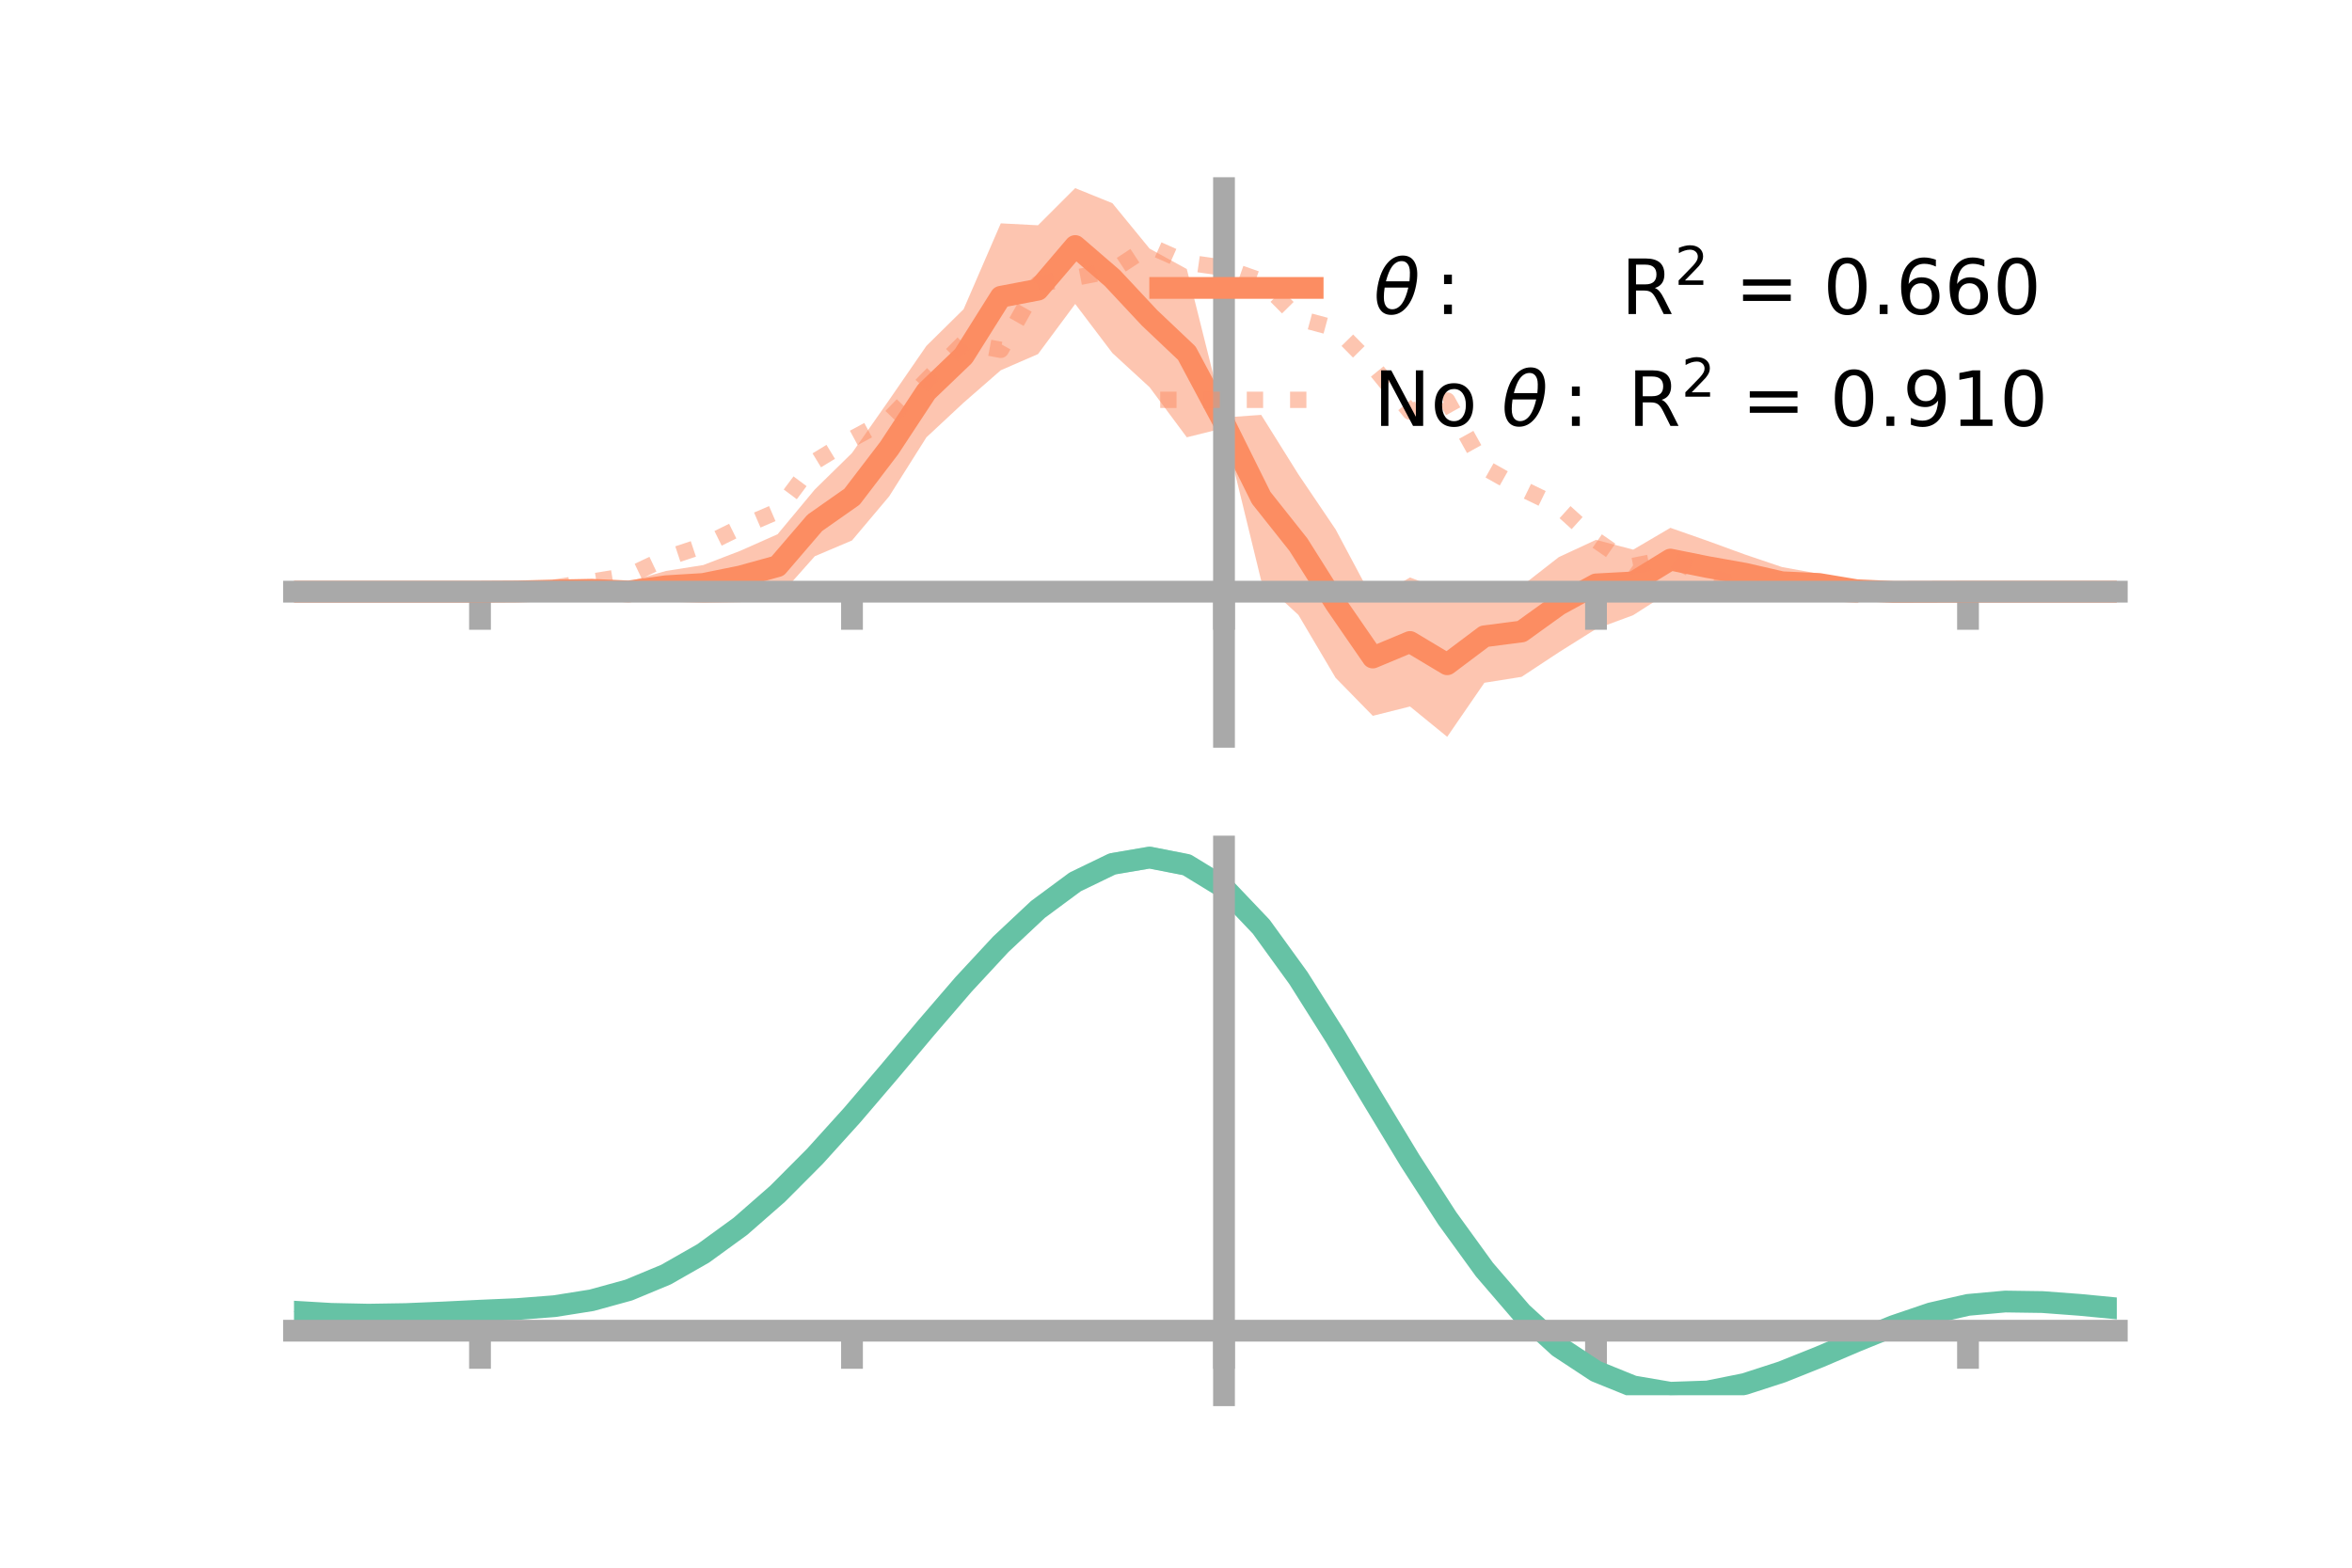
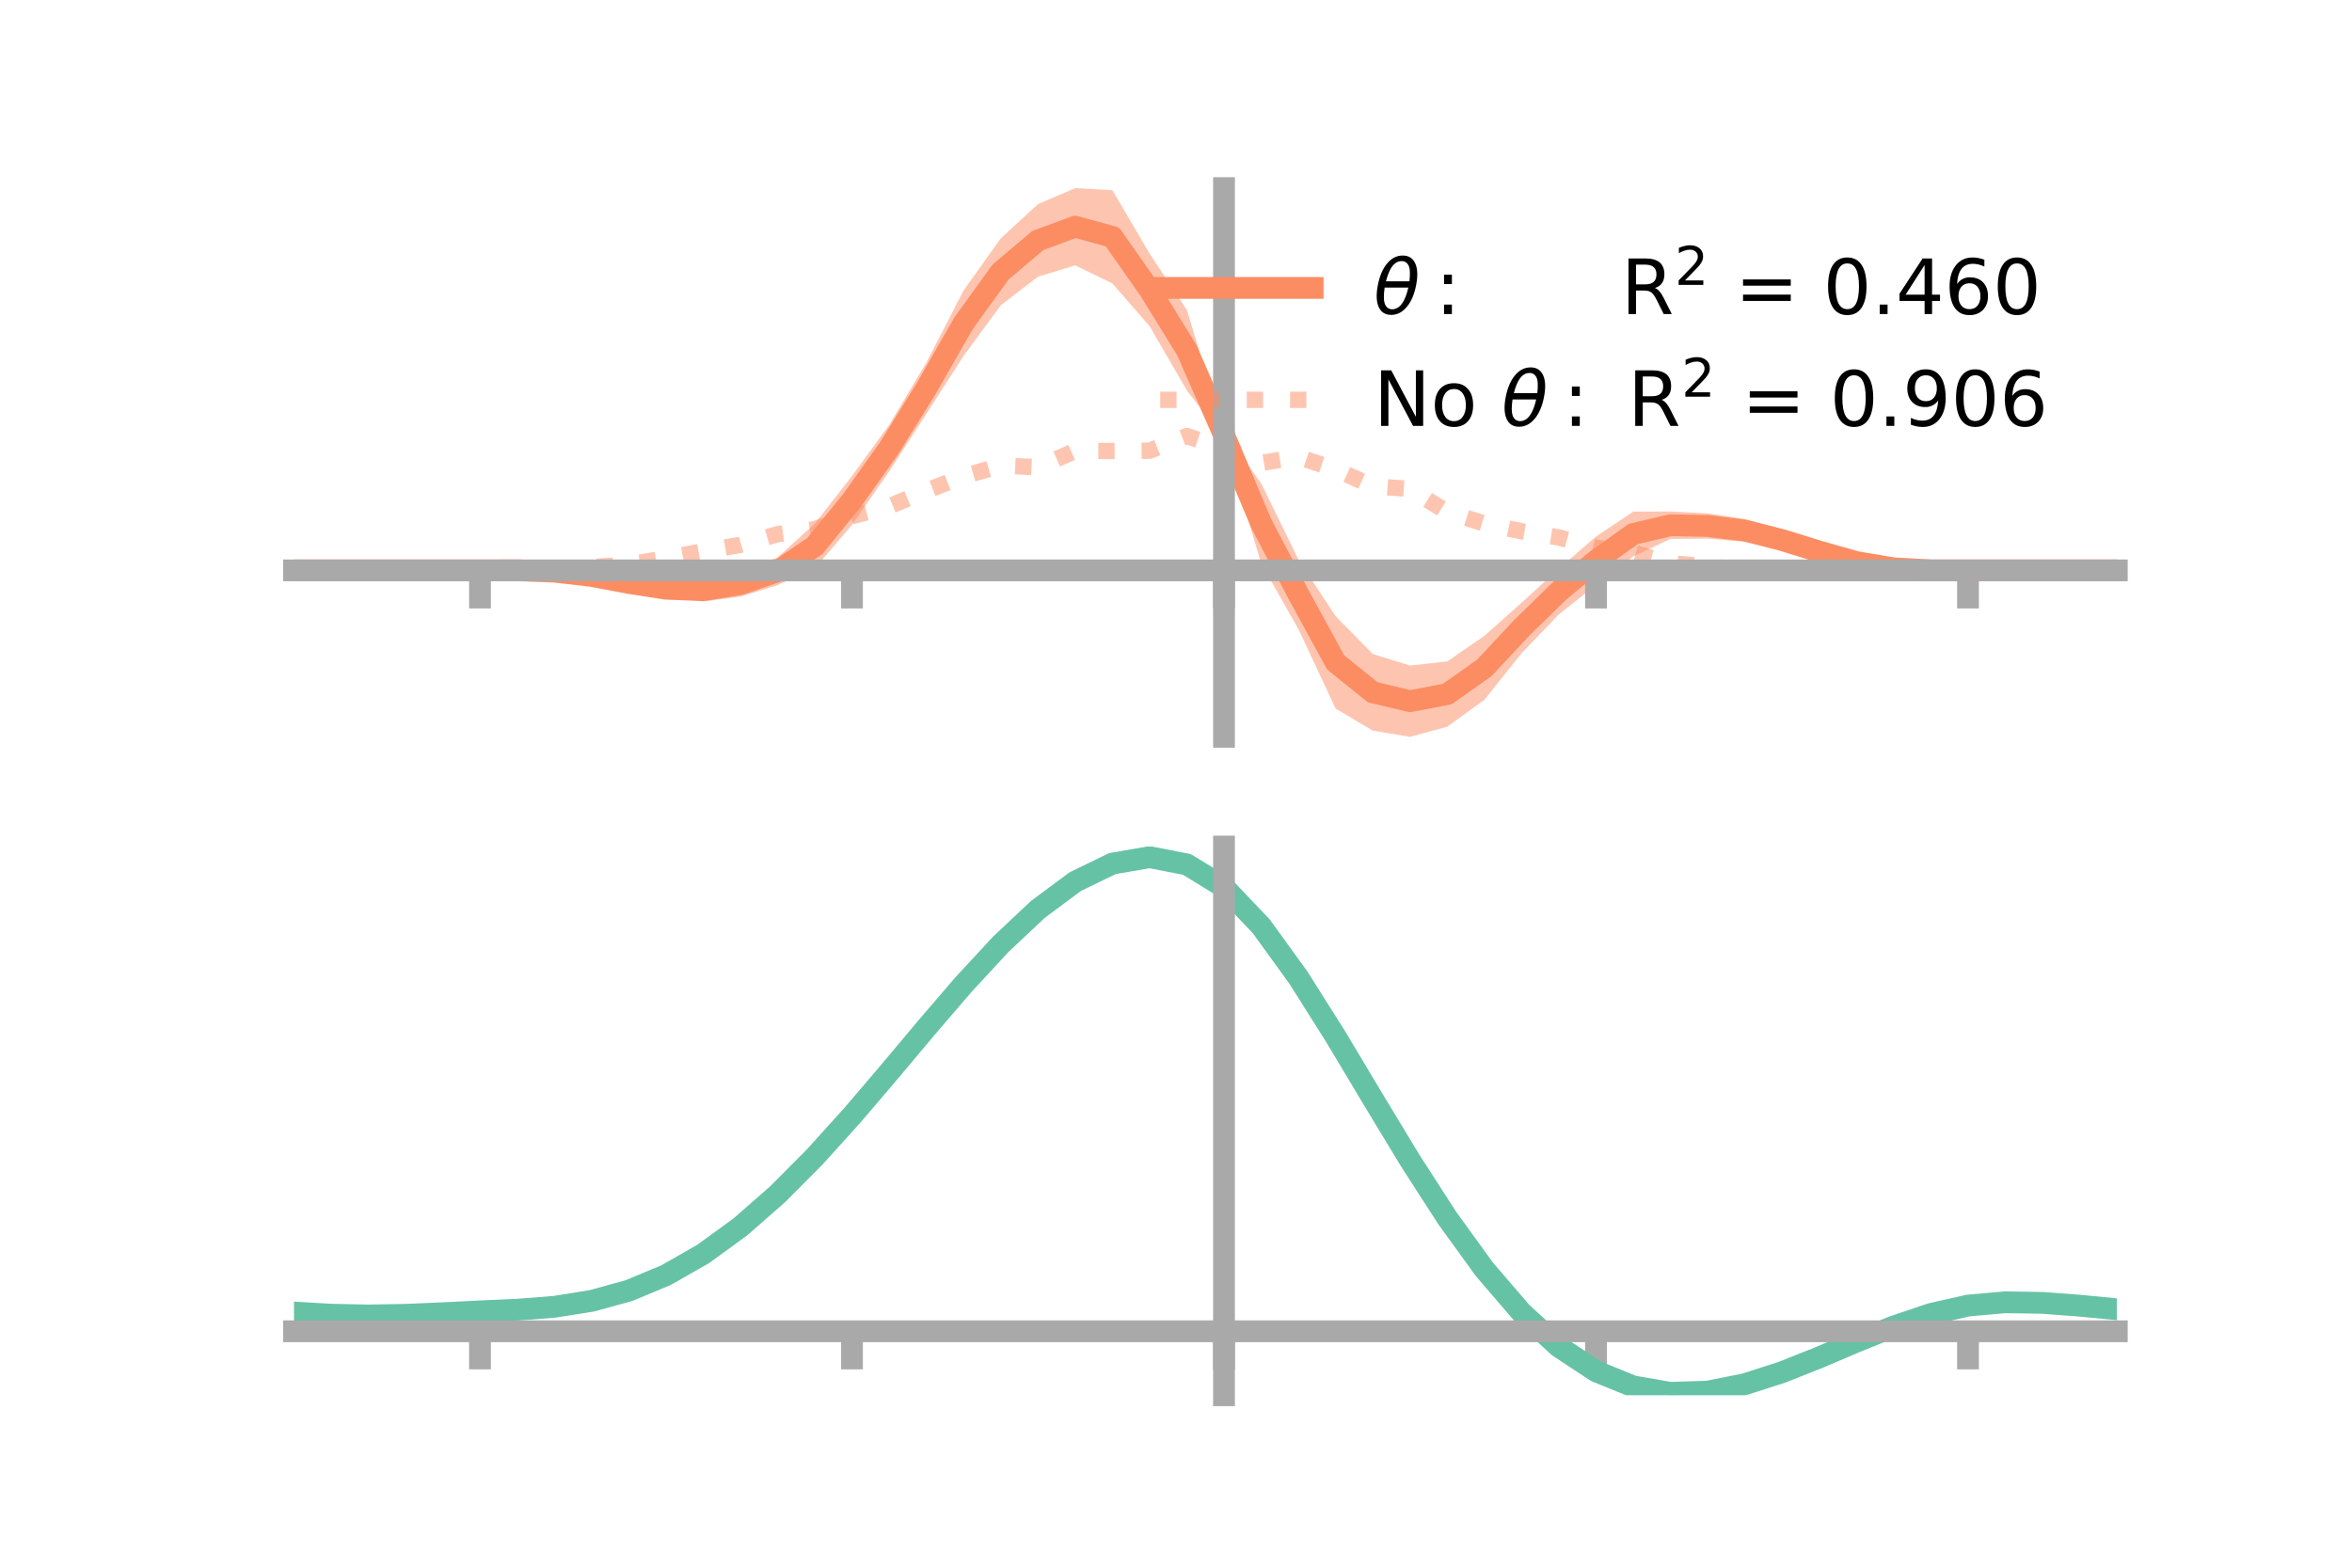
<svg xmlns="http://www.w3.org/2000/svg" xmlns:xlink="http://www.w3.org/1999/xlink" height="144pt" version="1.1" viewBox="0 0 216 144" width="216pt">
  <defs>
    <style type="text/css">*{stroke-linecap:butt;stroke-linejoin:round;}</style>
  </defs>
  <g id="figure_1">
    <g id="patch_1">
      <path d="M 0 144  L 216 144  L 216 0  L 0 0  z " style="fill:none;" />
    </g>
    <g id="axes_1">
      <g id="patch_2">
        <path d="M 27 67.68  L 194.4 67.68  L 194.4 17.28  L 27 17.28  z " style="fill:none;" />
      </g>
      <g id="PolyCollection_1">
-         <path clip-path="url(#pc796a6c2f2)" d="M 27 54.348  L 27 54.348  L 30.416 54.348  L 33.833 54.348  L 37.249 54.348  L 40.665 54.348  L 44.082 54.345  L 47.498 54.21  L 50.914 53.905  L 54.331 53.534  L 57.747 53.414  L 61.163 52.444  L 64.58 51.904  L 67.996 50.59  L 71.412 49.071  L 74.829 44.962  L 78.245 41.612  L 81.661 36.731  L 85.078 31.771  L 88.494 28.403  L 91.91 20.514  L 95.327 20.693  L 98.743 17.28  L 102.159 18.665  L 105.576 22.839  L 108.992 24.712  L 112.408 38.352  L 115.824 38.108  L 119.241 43.574  L 122.657 48.626  L 126.073 55.038  L 129.49 53.044  L 132.906 54.349  L 136.322 54.182  L 139.739 53.839  L 143.155 51.174  L 146.571 49.587  L 149.988 50.489  L 153.404 48.484  L 156.82 49.682  L 160.237 50.93  L 163.653 52.087  L 167.069 52.707  L 170.486 53.575  L 173.902 54.029  L 177.318 54.24  L 180.735 54.347  L 184.151 54.348  L 187.567 54.348  L 190.984 54.348  L 194.4 54.348  L 194.4 54.348  L 194.4 54.348  L 190.984 54.348  L 187.567 54.348  L 184.151 54.348  L 180.735 54.352  L 177.318 54.476  L 173.902 54.704  L 170.486 54.85  L 167.069 54.577  L 163.653 54.876  L 160.237 54.463  L 156.82 54.498  L 153.404 54.318  L 149.988 56.506  L 146.571 57.772  L 143.155 59.919  L 139.739 62.172  L 136.322 62.715  L 132.906 67.68  L 129.49 64.894  L 126.073 65.753  L 122.657 62.26  L 119.241 56.482  L 115.824 53.335  L 112.408 39.318  L 108.992 40.168  L 105.576 35.569  L 102.159 32.429  L 98.743 27.92  L 95.327 32.524  L 91.91 34.008  L 88.494 36.988  L 85.078 40.171  L 81.661 45.588  L 78.245 49.643  L 74.829 51.093  L 71.412 54.936  L 67.996 55.31  L 64.58 55.379  L 61.163 55.252  L 57.747 55.235  L 54.331 54.809  L 50.914 54.574  L 47.498 54.445  L 44.082 54.35  L 40.665 54.348  L 37.249 54.348  L 33.833 54.348  L 30.416 54.348  L 27 54.348  z " style="fill:#fc8d62;fill-opacity:0.5;" />
+         <path clip-path="url(#pb0a8fe7a6b)" d="M 27 52.392  L 27 52.392  L 30.416 52.392  L 33.833 52.392  L 37.249 52.392  L 40.665 52.392  L 44.082 52.392  L 47.498 52.327  L 50.914 52.352  L 54.331 52.584  L 57.747 53.004  L 61.163 53.395  L 64.58 53.173  L 67.996 52.5  L 71.412 51.2  L 74.829 48.098  L 78.245 43.719  L 81.661 39.027  L 85.078 33.309  L 88.494 26.674  L 91.91 21.892  L 95.327 18.747  L 98.743 17.28  L 102.159 17.47  L 105.576 23.295  L 108.992 28.463  L 112.408 39.652  L 115.824 44.403  L 119.241 51.39  L 122.657 56.602  L 126.073 60.072  L 129.49 61.136  L 132.906 60.758  L 136.322 58.405  L 139.739 55.362  L 143.155 52.244  L 146.571 49.285  L 149.988 46.997  L 153.404 46.981  L 156.82 47.155  L 160.237 47.688  L 163.653 48.908  L 167.069 50.11  L 170.486 51.309  L 173.902 52.047  L 177.318 52.333  L 180.735 52.392  L 184.151 52.392  L 187.567 52.392  L 190.984 52.392  L 194.4 52.392  L 194.4 52.392  L 194.4 52.392  L 190.984 52.392  L 187.567 52.392  L 184.151 52.392  L 180.735 52.393  L 177.318 52.448  L 173.902 52.359  L 170.486 51.954  L 167.069 51.215  L 163.653 50.301  L 160.237 49.767  L 156.82 49.476  L 153.404 49.506  L 149.988 51.104  L 146.571 53.719  L 143.155 56.442  L 139.739 59.996  L 136.322 64.281  L 132.906 66.756  L 129.49 67.68  L 126.073 67.114  L 122.657 65.082  L 119.241 57.785  L 115.824 51.755  L 112.408 40.264  L 108.992 35.858  L 105.576 29.961  L 102.159 26.043  L 98.743 24.372  L 95.327 25.417  L 91.91 28.035  L 88.494 32.699  L 85.078 38.007  L 81.661 43.292  L 78.245 48.209  L 74.829 52.223  L 71.412 53.746  L 67.996 54.805  L 64.58 55.252  L 61.163 54.761  L 57.747 54.09  L 54.331 53.22  L 50.914 52.662  L 47.498 52.442  L 44.082 52.393  L 40.665 52.392  L 37.249 52.392  L 33.833 52.392  L 30.416 52.392  L 27 52.392  z " style="fill:#fc8d62;fill-opacity:0.5;" />
      </g>
      <g id="matplotlib.axis_1">
        <g id="xtick_1">
          <g id="line2d_1">
            <defs>
-               <path d="M 0 0  L 0 3.5  " id="m4e34aad338" style="stroke:#a9a9a9;stroke-width:2;" />
+               <path d="M 0 0  L 0 3.5  " id="madf6c4d1ef" style="stroke:#a9a9a9;stroke-width:2;" />
            </defs>
            <g>
-               <use style="fill:#a9a9a9;stroke:#a9a9a9;stroke-width:2;" x="44.082" xlink:href="#m4e34aad338" y="54.348" />
+               <use style="fill:#a9a9a9;stroke:#a9a9a9;stroke-width:2;" x="44.082" xlink:href="#madf6c4d1ef" y="52.392" />
            </g>
          </g>
        </g>
        <g id="xtick_2">
          <g id="line2d_2">
            <g>
-               <use style="fill:#a9a9a9;stroke:#a9a9a9;stroke-width:2;" x="78.245" xlink:href="#m4e34aad338" y="54.348" />
+               <use style="fill:#a9a9a9;stroke:#a9a9a9;stroke-width:2;" x="78.245" xlink:href="#madf6c4d1ef" y="52.392" />
            </g>
          </g>
        </g>
        <g id="xtick_3">
          <g id="line2d_3">
            <g>
-               <use style="fill:#a9a9a9;stroke:#a9a9a9;stroke-width:2;" x="112.408" xlink:href="#m4e34aad338" y="54.348" />
+               <use style="fill:#a9a9a9;stroke:#a9a9a9;stroke-width:2;" x="112.408" xlink:href="#madf6c4d1ef" y="52.392" />
            </g>
          </g>
        </g>
        <g id="xtick_4">
          <g id="line2d_4">
            <g>
-               <use style="fill:#a9a9a9;stroke:#a9a9a9;stroke-width:2;" x="146.571" xlink:href="#m4e34aad338" y="54.348" />
+               <use style="fill:#a9a9a9;stroke:#a9a9a9;stroke-width:2;" x="146.571" xlink:href="#madf6c4d1ef" y="52.392" />
            </g>
          </g>
        </g>
        <g id="xtick_5">
          <g id="line2d_5">
            <g>
-               <use style="fill:#a9a9a9;stroke:#a9a9a9;stroke-width:2;" x="180.735" xlink:href="#m4e34aad338" y="54.348" />
+               <use style="fill:#a9a9a9;stroke:#a9a9a9;stroke-width:2;" x="180.735" xlink:href="#madf6c4d1ef" y="52.392" />
            </g>
          </g>
        </g>
      </g>
      <g id="matplotlib.axis_2" />
      <g id="line2d_6">
-         <path clip-path="url(#pc796a6c2f2)" d="M 27 54.348  L 30.416 54.348  L 33.833 54.348  L 37.249 54.348  L 40.665 54.348  L 44.082 54.347  L 47.498 54.327  L 50.914 54.239  L 54.331 54.171  L 57.747 54.325  L 61.163 53.848  L 64.58 53.642  L 67.996 52.95  L 71.412 52.004  L 74.829 48.027  L 78.245 45.628  L 81.661 41.16  L 85.078 35.971  L 88.494 32.696  L 91.91 27.261  L 95.327 26.608  L 98.743 22.6  L 102.159 25.547  L 105.576 29.204  L 108.992 32.44  L 112.408 38.835  L 115.824 45.722  L 119.241 50.028  L 122.657 55.443  L 126.073 60.396  L 129.49 58.969  L 132.906 61.015  L 136.322 58.448  L 139.739 58.005  L 143.155 55.547  L 146.571 53.68  L 149.988 53.497  L 153.404 51.401  L 156.82 52.09  L 160.237 52.697  L 163.653 53.482  L 167.069 53.642  L 170.486 54.212  L 173.902 54.367  L 177.318 54.358  L 180.735 54.349  L 184.151 54.348  L 187.567 54.348  L 190.984 54.348  L 194.4 54.348  " style="fill:none;stroke:#fc8d62;stroke-linecap:square;stroke-width:2;" />
+         <path clip-path="url(#pb0a8fe7a6b)" d="M 27 52.392  L 30.416 52.392  L 33.833 52.392  L 37.249 52.392  L 40.665 52.392  L 44.082 52.392  L 47.498 52.385  L 50.914 52.507  L 54.331 52.902  L 57.747 53.547  L 61.163 54.078  L 64.58 54.212  L 67.996 53.652  L 71.412 52.473  L 74.829 50.16  L 78.245 45.964  L 81.661 41.16  L 85.078 35.658  L 88.494 29.686  L 91.91 24.963  L 95.327 22.082  L 98.743 20.826  L 102.159 21.756  L 105.576 26.628  L 108.992 32.16  L 112.408 39.958  L 115.824 48.079  L 119.241 54.588  L 122.657 60.842  L 126.073 63.593  L 129.49 64.408  L 132.906 63.757  L 136.322 61.343  L 139.739 57.679  L 143.155 54.343  L 146.571 51.502  L 149.988 49.05  L 153.404 48.243  L 156.82 48.315  L 160.237 48.728  L 163.653 49.604  L 167.069 50.662  L 170.486 51.632  L 173.902 52.203  L 177.318 52.391  L 180.735 52.392  L 184.151 52.392  L 187.567 52.392  L 190.984 52.392  L 194.4 52.392  " style="fill:none;stroke:#fc8d62;stroke-linecap:square;stroke-width:2;" />
      </g>
      <g id="line2d_7">
-         <path clip-path="url(#pc796a6c2f2)" d="M 27 54.348  L 30.416 54.348  L 33.833 54.348  L 37.249 54.348  L 40.665 54.348  L 44.082 54.348  L 47.498 54.254  L 50.914 53.976  L 54.331 53.432  L 57.747 52.875  L 61.163 51.257  L 64.58 50.122  L 67.996 48.437  L 71.412 46.965  L 74.829 42.395  L 78.245 40.312  L 81.661 38.473  L 85.078 34.933  L 88.494 31.499  L 91.91 32.133  L 95.327 26.078  L 98.743 25.513  L 102.159 24.855  L 105.576 22.6  L 108.992 24.112  L 112.408 24.598  L 115.824 25.794  L 119.241 29.243  L 122.657 30.163  L 126.073 33.618  L 129.49 37.809  L 132.906 36.792  L 136.322 42.942  L 139.739 44.865  L 143.155 46.524  L 146.571 49.619  L 149.988 51.983  L 153.404 51.307  L 156.82 52.975  L 160.237 53.845  L 163.653 54.641  L 167.069 54.359  L 170.486 54.639  L 173.902 54.529  L 177.318 54.419  L 180.735 54.349  L 184.151 54.348  L 187.567 54.348  L 190.984 54.348  L 194.4 54.348  " style="fill:none;stroke:#fc8d62;stroke-dasharray:1.5,2.475;stroke-dashoffset:0;stroke-opacity:0.5;stroke-width:1.5;" />
+         <path clip-path="url(#pb0a8fe7a6b)" d="M 27 52.392  L 30.416 52.392  L 33.833 52.392  L 37.249 52.392  L 40.665 52.392  L 44.082 52.392  L 47.498 52.349  L 50.914 52.285  L 54.331 52.087  L 57.747 51.864  L 61.163 51.267  L 64.58 50.64  L 67.996 50.048  L 71.412 49.066  L 74.829 48.607  L 78.245 47.412  L 81.661 46.509  L 85.078 45.078  L 88.494 43.749  L 91.91 42.76  L 95.327 42.92  L 98.743 41.411  L 102.159 41.427  L 105.576 41.398  L 108.992 40.051  L 112.408 41.19  L 115.824 42.521  L 119.241 41.969  L 122.657 43.116  L 126.073 44.665  L 129.49 44.911  L 132.906 47.037  L 136.322 48.085  L 139.739 48.806  L 143.155 49.369  L 146.571 50.303  L 149.988 50.766  L 153.404 51.752  L 156.82 51.992  L 160.237 52.361  L 163.653 52.447  L 167.069 52.371  L 170.486 52.463  L 173.902 52.431  L 177.318 52.427  L 180.735 52.392  L 184.151 52.392  L 187.567 52.392  L 190.984 52.392  L 194.4 52.392  " style="fill:none;stroke:#fc8d62;stroke-dasharray:1.5,2.475;stroke-dashoffset:0;stroke-opacity:0.5;stroke-width:1.5;" />
      </g>
      <g id="patch_3">
        <path d="M 112.408 67.68  L 112.408 17.28  " style="fill:none;stroke:#a9a9a9;stroke-linecap:square;stroke-linejoin:miter;stroke-width:2;" />
      </g>
      <g id="patch_4">
        <path d="M 194.4 67.68  L 194.4 17.28  " style="fill:none;" />
      </g>
      <g id="patch_5">
-         <path d="M 27 54.348  L 194.4 54.348  " style="fill:none;stroke:#a9a9a9;stroke-linecap:square;stroke-linejoin:miter;stroke-width:2;" />
+         <path d="M 27 52.392  L 194.4 52.392  " style="fill:none;stroke:#a9a9a9;stroke-linecap:square;stroke-linejoin:miter;stroke-width:2;" />
      </g>
      <g id="patch_6">
        <path d="M 27 17.28  L 194.4 17.28  " style="fill:none;" />
      </g>
      <g id="legend_1">
        <g id="line2d_8">
          <path d="M 106.55 26.449  L 120.55 26.449  " style="fill:none;stroke:#fc8d62;stroke-linecap:square;stroke-width:2;" />
        </g>
        <g id="line2d_9" />
        <g id="text_1">
          <g transform="translate(126.15 28.89891)scale(0.07 -0.07)">
            <defs>
              <path d="M 45.516 34.672  L 14.453 34.672  Q 12.359 20.062 14.5 13.875  Q 17.188 6.25 24.469 6.25  Q 31.781 6.25 37.359 13.922  Q 42.234 20.656 45.516 34.672  z M 47.016 42.969  Q 48.344 56.844 46.625 61.719  Q 43.953 69.438 36.766 69.438  Q 29.297 69.438 23.828 61.812  Q 19.531 55.672 16.156 42.969  z M 38.188 76.766  Q 49.906 76.766 54.594 66.406  Q 59.281 56.109 55.719 37.844  Q 52.203 19.625 43.453 9.281  Q 34.766 -1.125 23.047 -1.125  Q 11.281 -1.125 6.641 9.281  Q 2 19.625 5.516 37.844  Q 9.078 56.109 17.719 66.406  Q 26.422 76.766 38.188 76.766  z " id="DejaVuSans-Oblique-952" />
              <path d="M 11.719 12.406  L 22.016 12.406  L 22.016 0  L 11.719 0  z M 11.719 51.703  L 22.016 51.703  L 22.016 39.312  L 11.719 39.312  z " id="DejaVuSans-58" />
              <path id="DejaVuSans-32" />
              <path d="M 44.391 34.188  Q 47.562 33.109 50.562 29.594  Q 53.562 26.078 56.594 19.922  L 66.609 0  L 56 0  L 46.688 18.703  Q 43.062 26.031 39.672 28.422  Q 36.281 30.812 30.422 30.812  L 19.672 30.812  L 19.672 0  L 9.812 0  L 9.812 72.906  L 32.078 72.906  Q 44.578 72.906 50.734 67.672  Q 56.891 62.453 56.891 51.906  Q 56.891 45.016 53.688 40.469  Q 50.484 35.938 44.391 34.188  z M 19.672 64.797  L 19.672 38.922  L 32.078 38.922  Q 39.203 38.922 42.844 42.219  Q 46.484 45.516 46.484 51.906  Q 46.484 58.297 42.844 61.547  Q 39.203 64.797 32.078 64.797  z " id="DejaVuSans-82" />
              <path d="M 19.188 8.297  L 53.609 8.297  L 53.609 0  L 7.328 0  L 7.328 8.297  Q 12.938 14.109 22.625 23.891  Q 32.328 33.688 34.812 36.531  Q 39.547 41.844 41.422 45.531  Q 43.312 49.219 43.312 52.781  Q 43.312 58.594 39.234 62.25  Q 35.156 65.922 28.609 65.922  Q 23.969 65.922 18.812 64.312  Q 13.672 62.703 7.812 59.422  L 7.812 69.391  Q 13.766 71.781 18.938 73  Q 24.125 74.219 28.422 74.219  Q 39.75 74.219 46.484 68.547  Q 53.219 62.891 53.219 53.422  Q 53.219 48.922 51.531 44.891  Q 49.859 40.875 45.406 35.406  Q 44.188 33.984 37.641 27.219  Q 31.109 20.453 19.188 8.297  z " id="DejaVuSans-50" />
              <path d="M 10.594 45.406  L 73.188 45.406  L 73.188 37.203  L 10.594 37.203  z M 10.594 25.484  L 73.188 25.484  L 73.188 17.188  L 10.594 17.188  z " id="DejaVuSans-61" />
              <path d="M 31.781 66.406  Q 24.172 66.406 20.328 58.906  Q 16.5 51.422 16.5 36.375  Q 16.5 21.391 20.328 13.891  Q 24.172 6.391 31.781 6.391  Q 39.453 6.391 43.281 13.891  Q 47.125 21.391 47.125 36.375  Q 47.125 51.422 43.281 58.906  Q 39.453 66.406 31.781 66.406  z M 31.781 74.219  Q 44.047 74.219 50.516 64.516  Q 56.984 54.828 56.984 36.375  Q 56.984 17.969 50.516 8.266  Q 44.047 -1.422 31.781 -1.422  Q 19.531 -1.422 13.062 8.266  Q 6.594 17.969 6.594 36.375  Q 6.594 54.828 13.062 64.516  Q 19.531 74.219 31.781 74.219  z " id="DejaVuSans-48" />
              <path d="M 10.688 12.406  L 21 12.406  L 21 0  L 10.688 0  z " id="DejaVuSans-46" />
+               <path d="M 37.797 64.312  L 12.891 25.391  L 37.797 25.391  z M 35.203 72.906  L 47.609 72.906  L 47.609 25.391  L 58.016 25.391  L 58.016 17.188  L 47.609 17.188  L 47.609 0  L 37.797 0  L 37.797 17.188  L 4.891 17.188  L 4.891 26.703  z " id="DejaVuSans-52" />
              <path d="M 33.016 40.375  Q 26.375 40.375 22.484 35.828  Q 18.609 31.297 18.609 23.391  Q 18.609 15.531 22.484 10.953  Q 26.375 6.391 33.016 6.391  Q 39.656 6.391 43.531 10.953  Q 47.406 15.531 47.406 23.391  Q 47.406 31.297 43.531 35.828  Q 39.656 40.375 33.016 40.375  z M 52.594 71.297  L 52.594 62.312  Q 48.875 64.062 45.094 64.984  Q 41.312 65.922 37.594 65.922  Q 27.828 65.922 22.672 59.328  Q 17.531 52.734 16.797 39.406  Q 19.672 43.656 24.016 45.922  Q 28.375 48.188 33.594 48.188  Q 44.578 48.188 50.953 41.516  Q 57.328 34.859 57.328 23.391  Q 57.328 12.156 50.688 5.359  Q 44.047 -1.422 33.016 -1.422  Q 20.359 -1.422 13.672 8.266  Q 6.984 17.969 6.984 36.375  Q 6.984 53.656 15.188 63.938  Q 23.391 74.219 37.203 74.219  Q 40.922 74.219 44.703 73.484  Q 48.484 72.75 52.594 71.297  z " id="DejaVuSans-54" />
            </defs>
            <use transform="translate(0 0.765625)" xlink:href="#DejaVuSans-Oblique-952" />
            <use transform="translate(80.66406 0.765625)" xlink:href="#DejaVuSans-58" />
            <use transform="translate(133.8379 0.765625)" xlink:href="#DejaVuSans-32" />
            <use transform="translate(165.625 0.765625)" xlink:href="#DejaVuSans-32" />
            <use transform="translate(197.4121 0.765625)" xlink:href="#DejaVuSans-32" />
            <use transform="translate(229.1992 0.765625)" xlink:href="#DejaVuSans-32" />
            <use transform="translate(260.9863 0.765625)" xlink:href="#DejaVuSans-32" />
            <use transform="translate(292.7734 0.765625)" xlink:href="#DejaVuSans-32" />
            <use transform="translate(324.5605 0.765625)" xlink:href="#DejaVuSans-82" />
            <use transform="translate(395 39.04688)scale(0.7)" xlink:href="#DejaVuSans-50" />
            <use transform="translate(442.2705 0.765625)" xlink:href="#DejaVuSans-32" />
            <use transform="translate(474.0576 0.765625)" xlink:href="#DejaVuSans-61" />
            <use transform="translate(557.8467 0.765625)" xlink:href="#DejaVuSans-32" />
            <use transform="translate(589.6338 0.765625)" xlink:href="#DejaVuSans-48" />
            <use transform="translate(653.2568 0.765625)" xlink:href="#DejaVuSans-46" />
-             <use transform="translate(685.0439 0.765625)" xlink:href="#DejaVuSans-54" />
+             <use transform="translate(685.0439 0.765625)" xlink:href="#DejaVuSans-52" />
            <use transform="translate(748.667 0.765625)" xlink:href="#DejaVuSans-54" />
            <use transform="translate(812.29 0.765625)" xlink:href="#DejaVuSans-48" />
          </g>
        </g>
        <g id="line2d_10">
          <path d="M 106.55 36.724  L 120.55 36.724  " style="fill:none;stroke:#fc8d62;stroke-dasharray:1.5,2.475;stroke-dashoffset:0;stroke-opacity:0.5;stroke-width:1.5;" />
        </g>
        <g id="line2d_11" />
        <g id="text_2">
          <g transform="translate(126.15 39.17359)scale(0.07 -0.07)">
            <defs>
              <path d="M 9.812 72.906  L 23.094 72.906  L 55.422 11.922  L 55.422 72.906  L 64.984 72.906  L 64.984 0  L 51.703 0  L 19.391 60.984  L 19.391 0  L 9.812 0  z " id="DejaVuSans-78" />
              <path d="M 30.609 48.391  Q 23.391 48.391 19.188 42.75  Q 14.984 37.109 14.984 27.297  Q 14.984 17.484 19.156 11.844  Q 23.344 6.203 30.609 6.203  Q 37.797 6.203 41.984 11.859  Q 46.188 17.531 46.188 27.297  Q 46.188 37.016 41.984 42.703  Q 37.797 48.391 30.609 48.391  z M 30.609 56  Q 42.328 56 49.016 48.375  Q 55.719 40.766 55.719 27.297  Q 55.719 13.875 49.016 6.219  Q 42.328 -1.422 30.609 -1.422  Q 18.844 -1.422 12.172 6.219  Q 5.516 13.875 5.516 27.297  Q 5.516 40.766 12.172 48.375  Q 18.844 56 30.609 56  z " id="DejaVuSans-111" />
              <path d="M 10.984 1.516  L 10.984 10.5  Q 14.703 8.734 18.5 7.812  Q 22.312 6.891 25.984 6.891  Q 35.75 6.891 40.891 13.453  Q 46.047 20.016 46.781 33.406  Q 43.953 29.203 39.594 26.953  Q 35.25 24.703 29.984 24.703  Q 19.047 24.703 12.672 31.312  Q 6.297 37.938 6.297 49.422  Q 6.297 60.641 12.938 67.422  Q 19.578 74.219 30.609 74.219  Q 43.266 74.219 49.922 64.516  Q 56.594 54.828 56.594 36.375  Q 56.594 19.141 48.406 8.859  Q 40.234 -1.422 26.422 -1.422  Q 22.703 -1.422 18.891 -0.688  Q 15.094 0.047 10.984 1.516  z M 30.609 32.422  Q 37.25 32.422 41.125 36.953  Q 45.016 41.5 45.016 49.422  Q 45.016 57.281 41.125 61.844  Q 37.25 66.406 30.609 66.406  Q 23.969 66.406 20.094 61.844  Q 16.219 57.281 16.219 49.422  Q 16.219 41.5 20.094 36.953  Q 23.969 32.422 30.609 32.422  z " id="DejaVuSans-57" />
-               <path d="M 12.406 8.297  L 28.516 8.297  L 28.516 63.922  L 10.984 60.406  L 10.984 69.391  L 28.422 72.906  L 38.281 72.906  L 38.281 8.297  L 54.391 8.297  L 54.391 0  L 12.406 0  z " id="DejaVuSans-49" />
            </defs>
            <use transform="translate(0 0.765625)" xlink:href="#DejaVuSans-78" />
            <use transform="translate(74.80469 0.765625)" xlink:href="#DejaVuSans-111" />
            <use transform="translate(135.9863 0.765625)" xlink:href="#DejaVuSans-32" />
            <use transform="translate(167.7734 0.765625)" xlink:href="#DejaVuSans-Oblique-952" />
            <use transform="translate(248.4375 0.765625)" xlink:href="#DejaVuSans-58" />
            <use transform="translate(301.6113 0.765625)" xlink:href="#DejaVuSans-32" />
            <use transform="translate(333.3984 0.765625)" xlink:href="#DejaVuSans-82" />
            <use transform="translate(403.8379 39.04688)scale(0.7)" xlink:href="#DejaVuSans-50" />
            <use transform="translate(451.1084 0.765625)" xlink:href="#DejaVuSans-32" />
            <use transform="translate(482.8955 0.765625)" xlink:href="#DejaVuSans-61" />
            <use transform="translate(566.6846 0.765625)" xlink:href="#DejaVuSans-32" />
            <use transform="translate(598.4717 0.765625)" xlink:href="#DejaVuSans-48" />
            <use transform="translate(662.0947 0.765625)" xlink:href="#DejaVuSans-46" />
            <use transform="translate(693.8818 0.765625)" xlink:href="#DejaVuSans-57" />
-             <use transform="translate(757.5049 0.765625)" xlink:href="#DejaVuSans-49" />
-             <use transform="translate(821.1279 0.765625)" xlink:href="#DejaVuSans-48" />
+             <use transform="translate(757.5049 0.765625)" xlink:href="#DejaVuSans-48" />
+             <use transform="translate(821.1279 0.765625)" xlink:href="#DejaVuSans-54" />
          </g>
        </g>
      </g>
    </g>
    <g id="axes_2">
      <g id="patch_7">
        <path d="M 27 128.16  L 194.4 128.16  L 194.4 77.76  L 27 77.76  z " style="fill:none;" />
      </g>
      <g id="PolyCollection_2">
-         <path clip-path="url(#pb677900095)" d="M 27 120.527  L 27 120.439  L 30.416 120.653  L 33.833 120.728  L 37.249 120.668  L 40.665 120.515  L 44.082 120.34  L 47.498 120.187  L 50.914 119.915  L 54.331 119.368  L 57.747 118.419  L 61.163 116.975  L 64.58 114.986  L 67.996 112.442  L 71.412 109.376  L 74.829 105.856  L 78.245 101.983  L 81.661 97.885  L 85.078 93.718  L 88.494 89.656  L 91.91 85.889  L 95.327 82.615  L 98.743 80.035  L 102.159 78.352  L 105.576 77.76  L 108.992 78.444  L 112.408 80.571  L 115.824 84.22  L 119.241 89.011  L 122.657 94.51  L 126.073 100.309  L 129.49 106.05  L 132.906 111.435  L 136.322 116.228  L 139.739 120.262  L 143.155 123.435  L 146.571 125.71  L 149.988 127.108  L 153.404 127.7  L 156.82 127.594  L 160.237 126.922  L 163.653 125.837  L 167.069 124.497  L 170.486 123.065  L 173.902 121.699  L 177.318 120.551  L 180.735 119.774  L 184.151 119.466  L 187.567 119.521  L 190.984 119.785  L 194.4 120.126  L 194.4 120.242  L 194.4 120.242  L 190.984 119.927  L 187.567 119.682  L 184.151 119.637  L 180.735 119.948  L 177.318 120.732  L 173.902 121.905  L 170.486 123.318  L 167.069 124.806  L 163.653 126.2  L 160.237 127.33  L 156.82 128.033  L 153.404 128.16  L 149.988 127.585  L 146.571 126.214  L 143.155 123.991  L 139.739 120.906  L 136.322 116.998  L 132.906 112.363  L 129.49 107.157  L 126.073 101.604  L 122.657 95.991  L 119.241 90.665  L 115.824 86.022  L 112.408 82.489  L 108.992 80.436  L 105.576 79.78  L 102.159 80.354  L 98.743 81.974  L 95.327 84.449  L 91.91 87.583  L 88.494 91.182  L 85.078 95.054  L 81.661 99.02  L 78.245 102.914  L 74.829 106.593  L 71.412 109.935  L 67.996 112.849  L 64.58 115.273  L 61.163 117.181  L 57.747 118.58  L 54.331 119.508  L 50.914 120.043  L 47.498 120.304  L 44.082 120.446  L 40.665 120.604  L 37.249 120.739  L 33.833 120.787  L 30.416 120.718  L 27 120.527  z " style="fill:#66c2a5;fill-opacity:0.5;" />
+         <path clip-path="url(#pdc6f64654a)" d="M 27 120.603  L 27 120.518  L 30.416 120.729  L 33.833 120.8  L 37.249 120.737  L 40.665 120.581  L 44.082 120.403  L 47.498 120.247  L 50.914 119.974  L 54.331 119.425  L 57.747 118.474  L 61.163 117.028  L 64.58 115.037  L 67.996 112.493  L 71.412 109.426  L 74.829 105.905  L 78.245 102.029  L 81.661 97.929  L 85.078 93.758  L 88.494 89.691  L 91.91 85.918  L 95.327 82.637  L 98.743 80.05  L 102.159 78.36  L 105.576 77.76  L 108.992 78.438  L 112.408 80.56  L 115.824 84.205  L 119.241 88.995  L 122.657 94.494  L 126.073 100.294  L 129.49 106.038  L 132.906 111.426  L 136.322 116.224  L 139.739 120.263  L 143.155 123.442  L 146.571 125.722  L 149.988 127.123  L 153.404 127.718  L 156.82 127.615  L 160.237 126.947  L 163.653 125.866  L 167.069 124.531  L 170.486 123.106  L 173.902 121.747  L 177.318 120.609  L 180.735 119.84  L 184.151 119.539  L 187.567 119.598  L 190.984 119.865  L 194.4 120.206  L 194.4 120.316  L 194.4 120.316  L 190.984 119.999  L 187.567 119.75  L 184.151 119.7  L 180.735 120.006  L 177.318 120.786  L 173.902 121.956  L 170.486 123.363  L 167.069 124.844  L 163.653 126.229  L 160.237 127.349  L 156.82 128.043  L 153.404 128.16  L 149.988 127.576  L 146.571 126.196  L 143.155 123.968  L 139.739 120.878  L 136.322 116.966  L 132.906 112.325  L 129.49 107.113  L 126.073 101.553  L 122.657 95.932  L 119.241 90.599  L 115.824 85.95  L 112.408 82.414  L 108.992 80.362  L 105.576 79.71  L 102.159 80.292  L 98.743 81.922  L 95.327 84.409  L 91.91 87.555  L 88.494 91.166  L 85.078 95.051  L 81.661 99.028  L 78.245 102.934  L 74.829 106.622  L 71.412 109.973  L 67.996 112.894  L 64.58 115.323  L 61.163 117.235  L 57.747 118.634  L 54.331 119.563  L 50.914 120.099  L 47.498 120.362  L 44.082 120.506  L 40.665 120.669  L 37.249 120.808  L 33.833 120.86  L 30.416 120.793  L 27 120.603  z " style="fill:#66c2a5;fill-opacity:0.5;" />
      </g>
      <g id="matplotlib.axis_3">
        <g id="xtick_6">
          <g id="line2d_12">
            <g>
-               <use style="fill:#a9a9a9;stroke:#a9a9a9;stroke-width:2;" x="44.082" xlink:href="#m4e34aad338" y="122.232" />
+               <use style="fill:#a9a9a9;stroke:#a9a9a9;stroke-width:2;" x="44.082" xlink:href="#madf6c4d1ef" y="122.284" />
            </g>
          </g>
        </g>
        <g id="xtick_7">
          <g id="line2d_13">
            <g>
-               <use style="fill:#a9a9a9;stroke:#a9a9a9;stroke-width:2;" x="78.245" xlink:href="#m4e34aad338" y="122.232" />
+               <use style="fill:#a9a9a9;stroke:#a9a9a9;stroke-width:2;" x="78.245" xlink:href="#madf6c4d1ef" y="122.284" />
            </g>
          </g>
        </g>
        <g id="xtick_8">
          <g id="line2d_14">
            <g>
-               <use style="fill:#a9a9a9;stroke:#a9a9a9;stroke-width:2;" x="112.408" xlink:href="#m4e34aad338" y="122.232" />
+               <use style="fill:#a9a9a9;stroke:#a9a9a9;stroke-width:2;" x="112.408" xlink:href="#madf6c4d1ef" y="122.284" />
            </g>
          </g>
        </g>
        <g id="xtick_9">
          <g id="line2d_15">
            <g>
-               <use style="fill:#a9a9a9;stroke:#a9a9a9;stroke-width:2;" x="146.571" xlink:href="#m4e34aad338" y="122.232" />
+               <use style="fill:#a9a9a9;stroke:#a9a9a9;stroke-width:2;" x="146.571" xlink:href="#madf6c4d1ef" y="122.284" />
            </g>
          </g>
        </g>
        <g id="xtick_10">
          <g id="line2d_16">
            <g>
-               <use style="fill:#a9a9a9;stroke:#a9a9a9;stroke-width:2;" x="180.735" xlink:href="#m4e34aad338" y="122.232" />
+               <use style="fill:#a9a9a9;stroke:#a9a9a9;stroke-width:2;" x="180.735" xlink:href="#madf6c4d1ef" y="122.284" />
            </g>
          </g>
        </g>
      </g>
      <g id="matplotlib.axis_4" />
      <g id="line2d_17">
-         <path clip-path="url(#pb677900095)" d="M 27 120.483  L 30.416 120.685  L 33.833 120.758  L 37.249 120.704  L 40.665 120.56  L 44.082 120.393  L 47.498 120.245  L 50.914 119.979  L 54.331 119.438  L 57.747 118.499  L 61.163 117.078  L 64.58 115.13  L 67.996 112.646  L 71.412 109.656  L 74.829 106.225  L 78.245 102.448  L 81.661 98.452  L 85.078 94.386  L 88.494 90.419  L 91.91 86.736  L 95.327 83.532  L 98.743 81.005  L 102.159 79.353  L 105.576 78.77  L 108.992 79.44  L 112.408 81.53  L 115.824 85.121  L 119.241 89.838  L 122.657 95.251  L 126.073 100.956  L 129.49 106.603  L 132.906 111.899  L 136.322 116.613  L 139.739 120.584  L 143.155 123.713  L 146.571 125.962  L 149.988 127.347  L 153.404 127.93  L 156.82 127.813  L 160.237 127.126  L 163.653 126.018  L 167.069 124.652  L 170.486 123.192  L 173.902 121.802  L 177.318 120.641  L 180.735 119.861  L 184.151 119.552  L 187.567 119.601  L 190.984 119.856  L 194.4 120.184  " style="fill:none;stroke:#66c2a5;stroke-linecap:square;stroke-width:2;" />
+         <path clip-path="url(#pdc6f64654a)" d="M 27 120.561  L 30.416 120.761  L 33.833 120.83  L 37.249 120.772  L 40.665 120.625  L 44.082 120.455  L 47.498 120.305  L 50.914 120.037  L 54.331 119.494  L 57.747 118.554  L 61.163 117.131  L 64.58 115.18  L 67.996 112.693  L 71.412 109.7  L 74.829 106.263  L 78.245 102.481  L 81.661 98.478  L 85.078 94.404  L 88.494 90.429  L 91.91 86.736  L 95.327 83.523  L 98.743 80.986  L 102.159 79.326  L 105.576 78.735  L 108.992 79.4  L 112.408 81.487  L 115.824 85.078  L 119.241 89.797  L 122.657 95.213  L 126.073 100.924  L 129.49 106.575  L 132.906 111.875  L 136.322 116.595  L 139.739 120.571  L 143.155 123.705  L 146.571 125.959  L 149.988 127.35  L 153.404 127.939  L 156.82 127.829  L 160.237 127.148  L 163.653 126.047  L 167.069 124.688  L 170.486 123.235  L 173.902 121.852  L 177.318 120.698  L 180.735 119.923  L 184.151 119.62  L 187.567 119.674  L 190.984 119.932  L 194.4 120.261  " style="fill:none;stroke:#66c2a5;stroke-linecap:square;stroke-width:2;" />
      </g>
      <g id="patch_8">
        <path d="M 112.408 128.16  L 112.408 77.76  " style="fill:none;stroke:#a9a9a9;stroke-linecap:square;stroke-linejoin:miter;stroke-width:2;" />
      </g>
      <g id="patch_9">
        <path d="M 194.4 128.16  L 194.4 77.76  " style="fill:none;" />
      </g>
      <g id="patch_10">
-         <path d="M 27 122.232  L 194.4 122.232  " style="fill:none;stroke:#a9a9a9;stroke-linecap:square;stroke-linejoin:miter;stroke-width:2;" />
+         <path d="M 27 122.284  L 194.4 122.284  " style="fill:none;stroke:#a9a9a9;stroke-linecap:square;stroke-linejoin:miter;stroke-width:2;" />
      </g>
      <g id="patch_11">
        <path d="M 27 77.76  L 194.4 77.76  " style="fill:none;" />
      </g>
    </g>
  </g>
  <defs>
-     <clipPath id="pc796a6c2f2">
+     <clipPath id="pb0a8fe7a6b">
      <rect height="50.4" width="167.4" x="27" y="17.28" />
    </clipPath>
-     <clipPath id="pb677900095">
+     <clipPath id="pdc6f64654a">
      <rect height="50.4" width="167.4" x="27" y="77.76" />
    </clipPath>
  </defs>
</svg>
